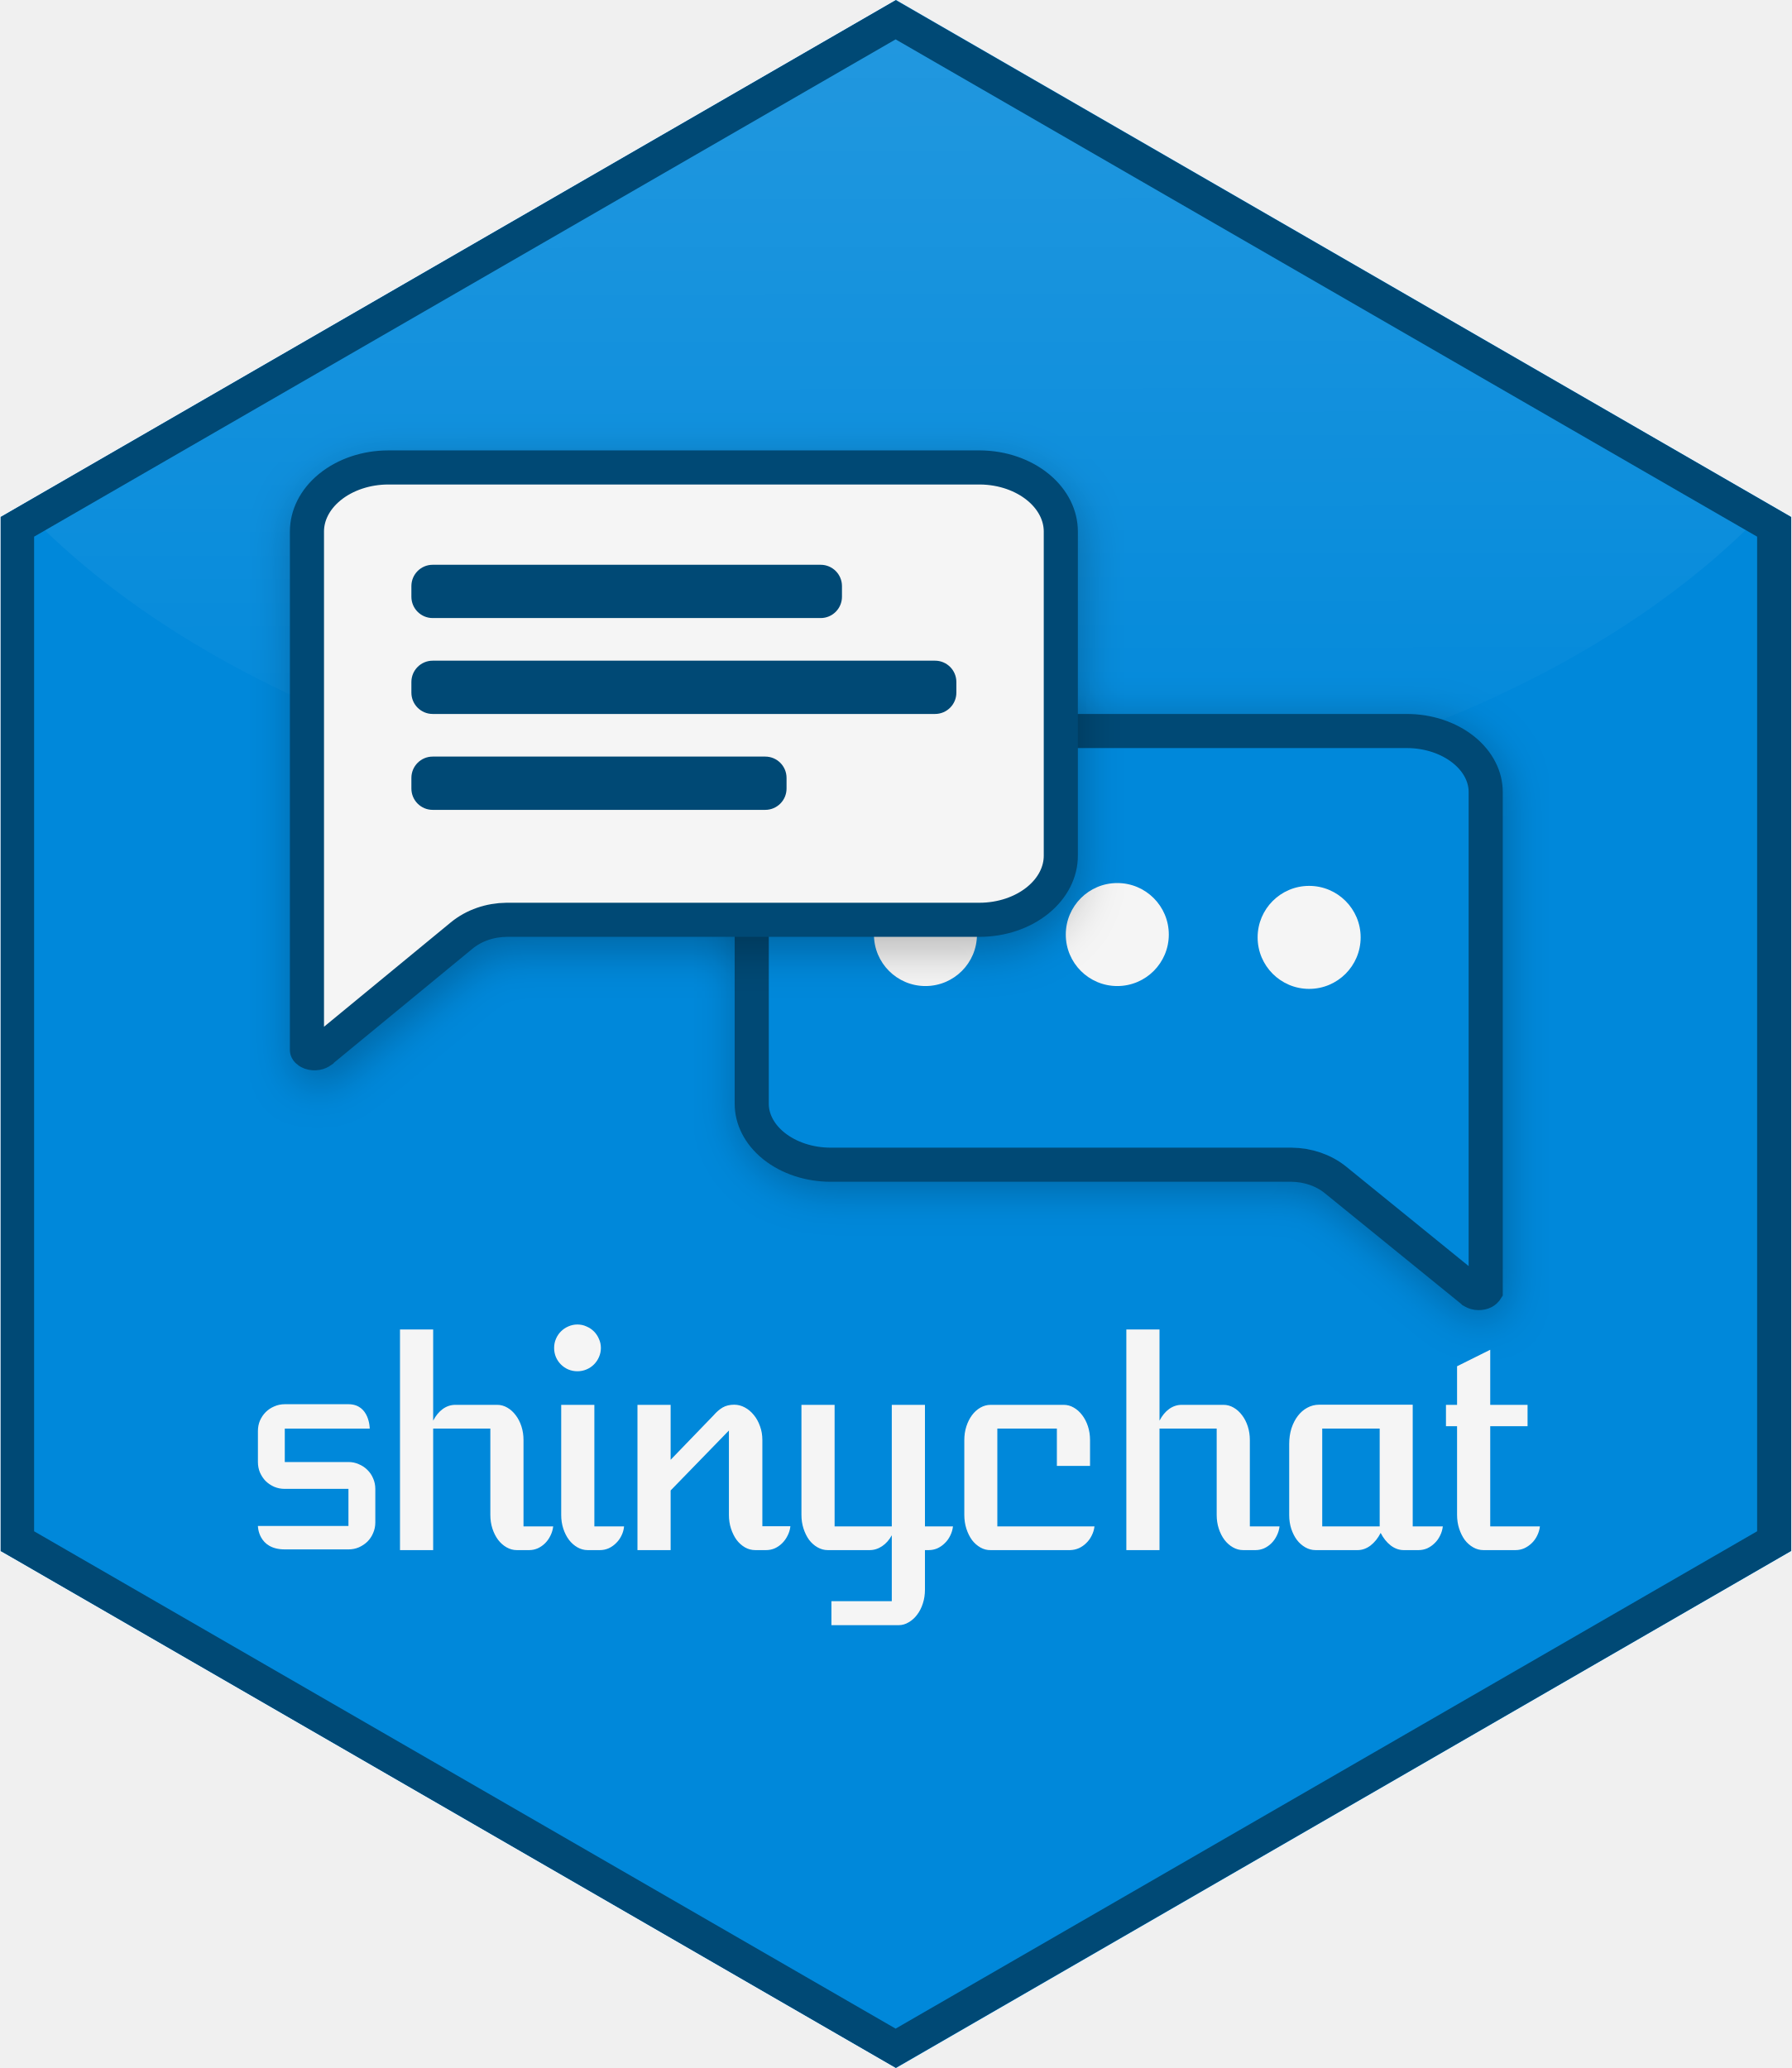
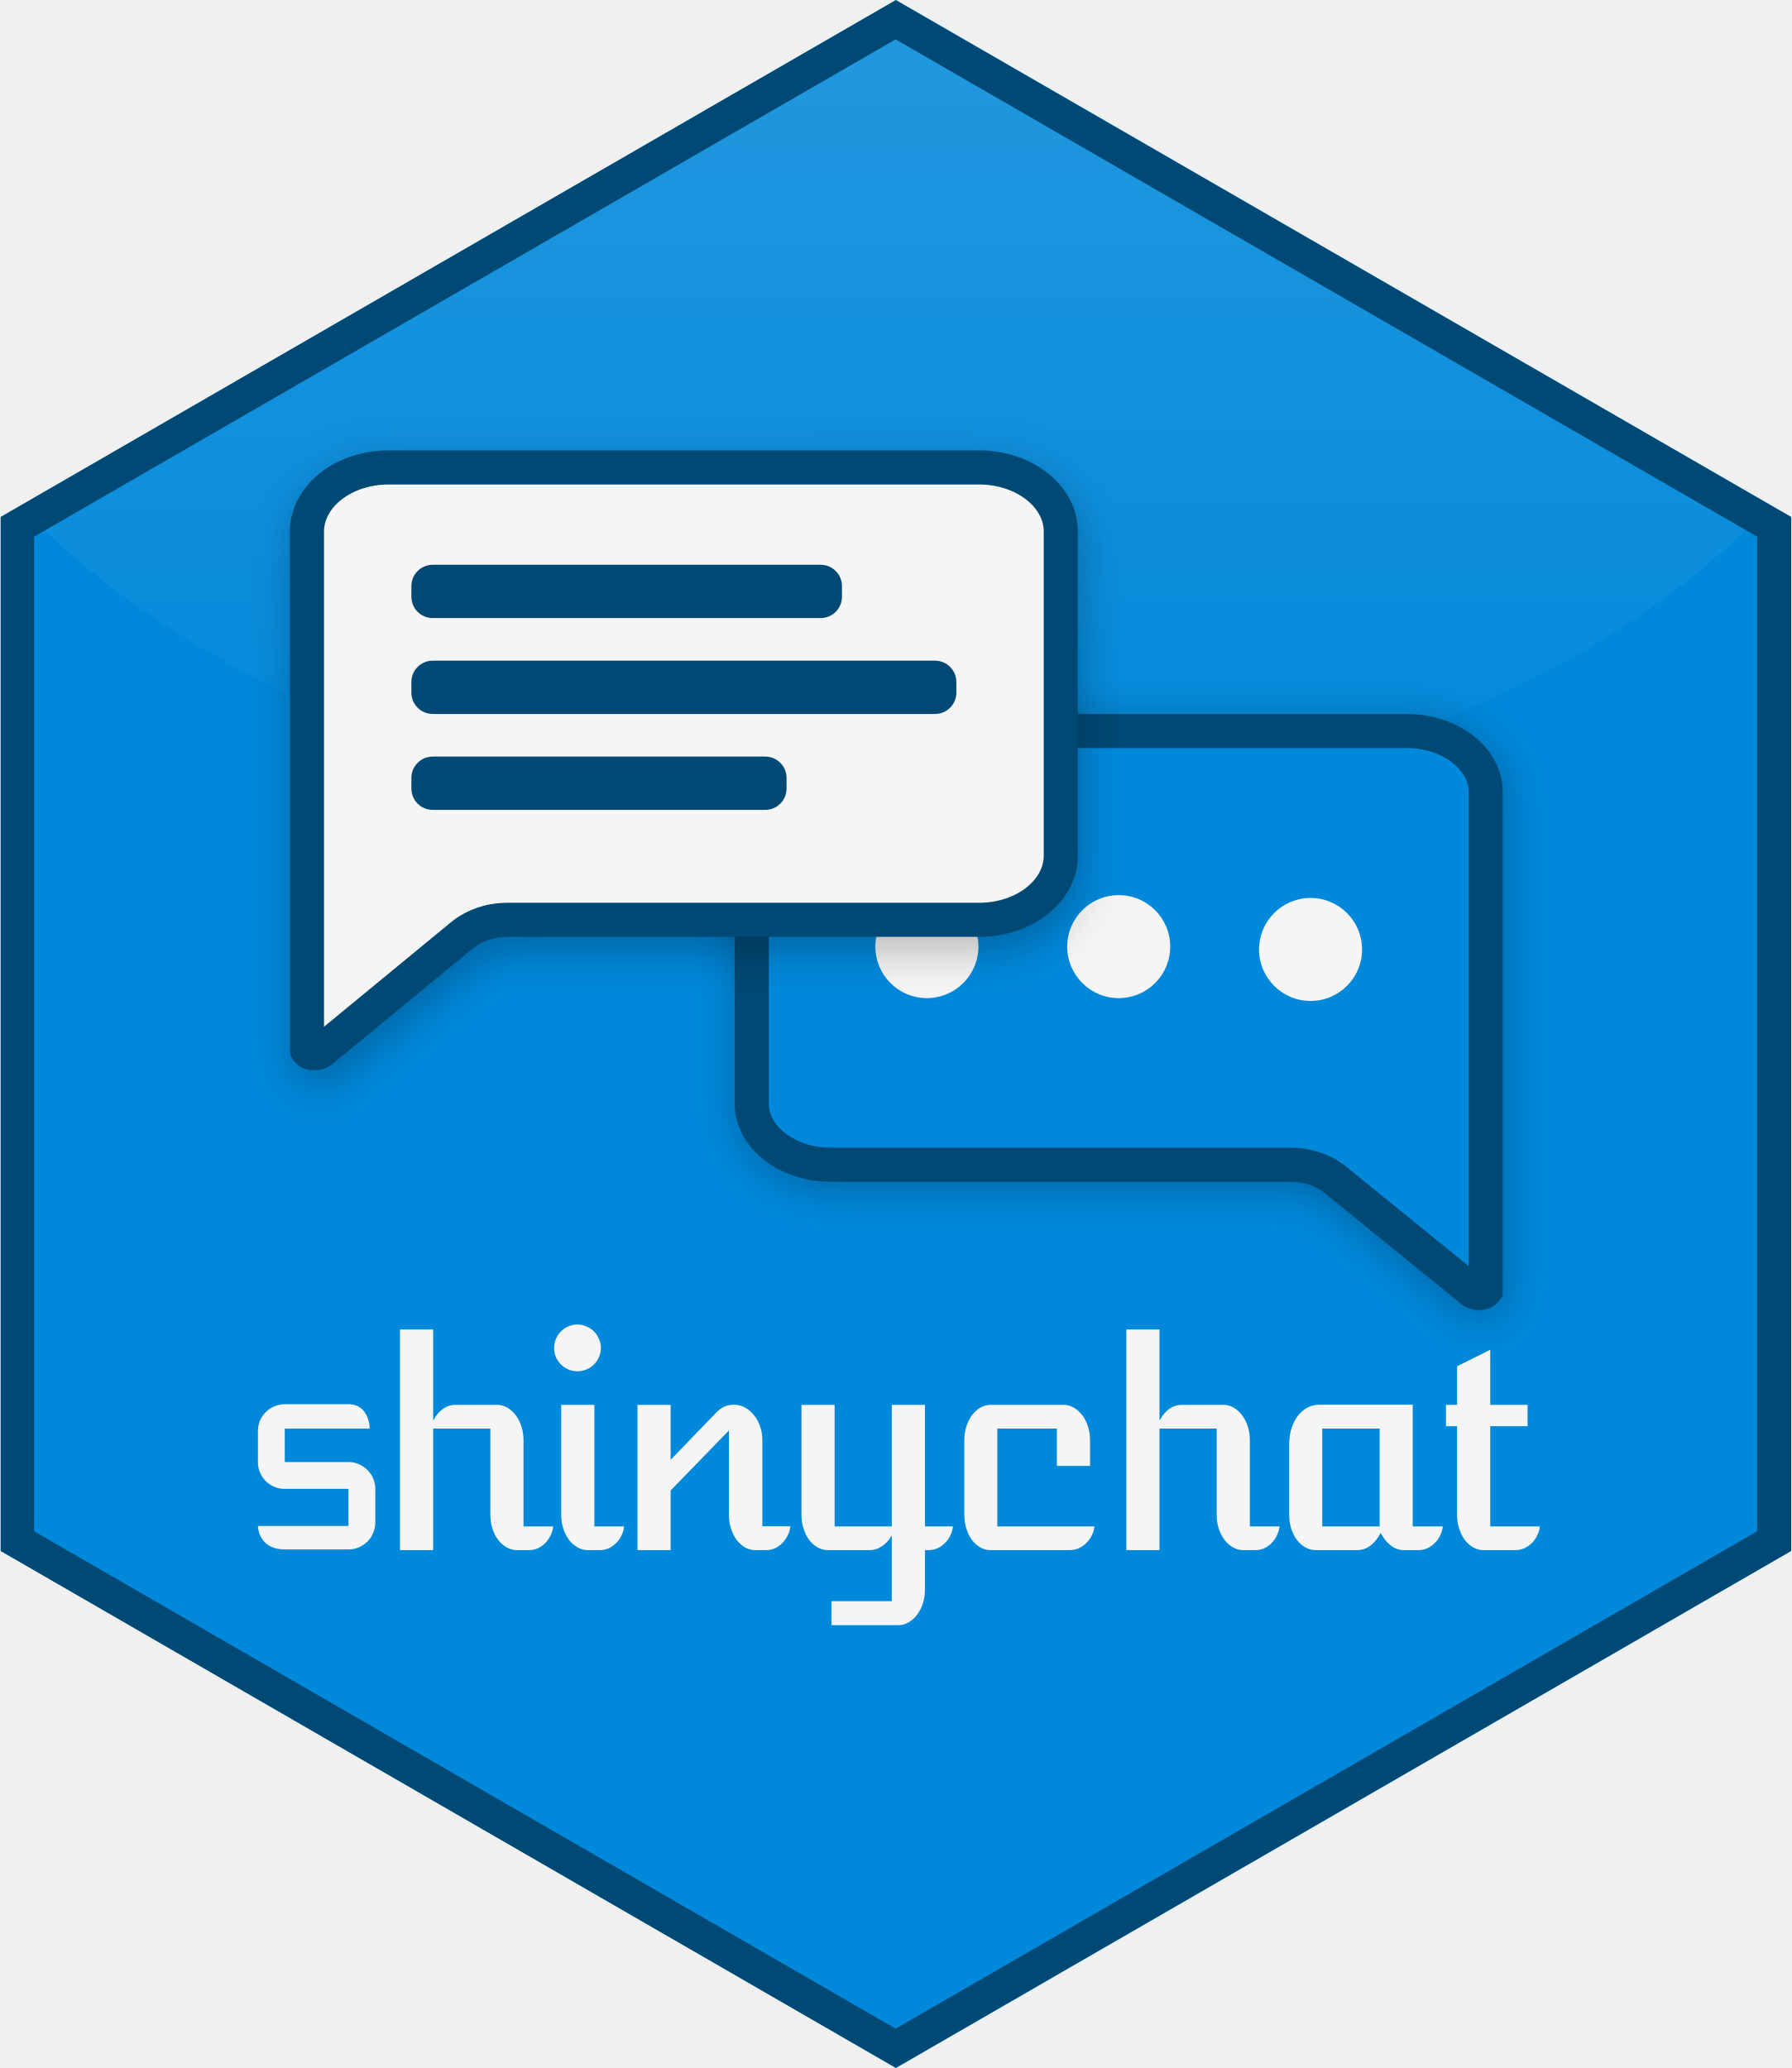
<svg xmlns="http://www.w3.org/2000/svg" width="2521" height="2911" viewBox="0 0 2521 2911" fill="none">
  <path d="M1261 2911L1244.2 2901.3L17.8 2192.9L1 2183.3V727.7L1261 0L2521 727.7V2183.2L2504.2 2192.9L1277.8 2901.3L1261 2911Z" fill="#0088DA" />
  <mask id="mask0_1_2" style="mask-type:luminance" maskUnits="userSpaceOnUse" x="1" y="0" width="2520" height="2911">
    <path d="M1261 2911L1244.2 2901.3L17.8 2192.9L1 2183.3V727.7L1261 0L2521 727.7V2183.2L2504.2 2192.9L1277.8 2901.3L1261 2911Z" fill="white" />
  </mask>
  <g mask="url(#mask0_1_2)">
    <path opacity="0.25" d="M1259.94 1155C1833.81 1155 2328.85 941.523 2556 633.701L1475.74 105.243L1260.44 0L1045.15 105.243L-36 634.128C191.404 941.843 685.815 1155 1259.94 1155Z" fill="url(#paint0_linear_1_2)" />
    <path d="M2497 741.557V2169.34L2492.2 2172.11L2492.19 2172.12L1265.31 2880.52L1260.5 2883.29L1255.69 2880.52H1255.69L28.808 2172.12L28.759 2172.09L28.71 2172.06L24 2169.37V741.557L1260.5 27.712L2497 741.557Z" stroke="#004975" stroke-width="48" />
    <g filter="url(#filter0_d_1_2)">
      <path d="M1169.12 1029H1979.88C2010.29 1029 2038.75 1038.7 2059.32 1054.99L2060.29 1055.77C2080.79 1072.43 2091 1093.81 2091 1114.75V1816.44C2090.98 1816.47 2090.96 1816.51 2090.93 1816.56L2090.77 1816.76C2090.27 1817.37 2089.07 1818.41 2086.93 1819.21L2086.48 1819.36C2084.23 1820.12 2081.58 1820.39 2078.96 1820.05L2078.44 1819.98C2075.65 1819.52 2073.63 1818.48 2072.46 1817.53L2072.44 1817.52L2072.43 1817.51L1879.68 1660.95H1879.68C1862.58 1647.06 1840.34 1639.74 1817.85 1639.51L1816.78 1639.5H1169.12C1138.71 1639.5 1110.25 1629.8 1089.68 1613.51L1088.71 1612.73C1068.21 1596.07 1058 1574.69 1058 1553.75V1114.75C1058 1094.14 1067.89 1073.09 1087.75 1056.56L1088.71 1055.77C1109.02 1039.27 1137.32 1029.31 1167.68 1029.01L1169.12 1029Z" fill="#0088DA" stroke="#004975" stroke-width="48" />
-       <circle cx="1842.5" cy="1319.5" r="72.5" fill="#F5F5F5" />
-       <circle cx="1572.5" cy="1315.5" r="72.5" fill="#F5F5F5" />
-       <circle cx="1302.5" cy="1315.5" r="72.5" fill="#F5F5F5" />
+       <circle cx="1844.5" cy="1336.5" r="72.5" fill="#F5F5F5" />
+       <circle cx="1574.5" cy="1332.5" r="72.5" fill="#F5F5F5" />
+       <circle cx="1304.5" cy="1332.5" r="72.5" fill="#F5F5F5" />
    </g>
    <g filter="url(#filter1_d_1_2)">
      <path d="M1378.38 658H546.625C515.374 658 486.082 668.099 464.86 685.139L463.856 685.955C442.692 703.379 432 725.896 432 748.125V1478.06C432.003 1478.07 432.006 1478.09 432.013 1478.1C432.038 1478.17 432.107 1478.34 432.274 1478.58L432.477 1478.85C433.102 1479.62 434.431 1480.75 436.686 1481.6L437.149 1481.77C439.679 1482.63 442.653 1482.89 445.554 1482.42H445.553C448.462 1481.94 450.619 1480.83 451.916 1479.76L451.928 1479.75L451.938 1479.74L649.686 1316.94H649.685C667.104 1302.6 689.82 1294.99 712.845 1294.76L713.941 1294.75H1378.38C1409.63 1294.75 1438.92 1284.65 1460.14 1267.61L1461.14 1266.79C1482.31 1249.37 1493 1226.85 1493 1204.62V748.125C1493 726.243 1482.64 704.083 1462.13 686.775L1461.14 685.955C1440.18 668.696 1411.05 658.328 1379.86 658.008L1378.38 658Z" fill="#F5F5F5" stroke="#004975" stroke-width="48" />
      <rect x="579" y="795" width="606" height="75" rx="30" fill="#004975" />
      <rect x="579" y="930" width="767" height="75" rx="30" fill="#004975" />
      <rect x="579" y="1065" width="528" height="75" rx="30" fill="#004975" />
    </g>
    <path d="M490.418 2148V2095.8H400.803C395.558 2095.8 390.633 2094.84 386.027 2092.92C381.422 2090.87 377.392 2088.19 373.938 2084.86C370.612 2081.41 367.925 2077.38 365.878 2072.77C363.959 2068.17 363 2063.24 363 2058V2014.44C363 2009.19 363.959 2004.27 365.878 1999.66C367.925 1995.05 370.612 1991.09 373.938 1987.76C377.392 1984.31 381.422 1981.62 386.027 1979.7C390.633 1977.66 395.558 1976.63 400.803 1976.63C400.803 1976.63 460.482 1976.63 490.418 1976.63C520.353 1976.63 520.354 2011 520.354 2011H400.803V2058H490.418C495.663 2058 500.524 2059.02 505.002 2061.07C509.607 2062.98 513.637 2065.67 517.091 2069.13C520.545 2072.45 523.232 2076.42 525.151 2081.02C527.198 2085.63 528.221 2090.55 528.221 2095.8V2143.2C528.221 2148.44 527.198 2153.37 525.151 2157.97C523.232 2162.58 520.545 2166.61 517.091 2170.06C513.637 2173.39 509.607 2176.07 505.002 2178.12C500.524 2180.04 495.663 2181 490.418 2181H400.803C363 2181 363 2148 363 2148H490.418Z" fill="#F5F5F5" />
    <path d="M562.964 1871.45H609.644V1999.77C613.29 1992.74 617.782 1987.27 623.121 1983.37C628.589 1979.46 634.514 1977.51 640.894 1977.51H699.683C704.761 1977.51 709.514 1978.81 713.941 1981.41C718.498 1984.02 722.47 1987.6 725.855 1992.16C729.24 1996.58 731.91 2001.79 733.863 2007.78C735.816 2013.77 736.792 2020.22 736.792 2027.12V2148.6H778.589C778.069 2153.16 776.766 2157.52 774.683 2161.69C772.73 2165.72 770.256 2169.24 767.261 2172.23C764.266 2175.23 760.816 2177.64 756.91 2179.46C753.003 2181.15 748.967 2182 744.8 2182H727.417C722.339 2182 717.522 2180.7 712.964 2178.09C708.407 2175.49 704.436 2171.97 701.05 2167.55C697.665 2162.99 694.996 2157.72 693.042 2151.73C691.089 2145.74 690.113 2139.29 690.113 2132.39V2010.91H609.644V2182H562.964V1871.45ZM812.691 1930.24C808.134 1930.24 803.837 1929.4 799.8 1927.7C795.894 1926.01 792.444 1923.67 789.449 1920.67C786.454 1917.68 784.11 1914.23 782.417 1910.32C780.725 1906.28 779.878 1901.99 779.878 1897.43C779.878 1892.87 780.725 1888.64 782.417 1884.73C784.11 1880.7 786.454 1877.18 789.449 1874.19C792.444 1871.19 795.894 1868.85 799.8 1867.16C803.837 1865.33 808.134 1864.42 812.691 1864.42C817.248 1864.42 821.48 1865.33 825.386 1867.16C829.423 1868.85 832.938 1871.19 835.933 1874.19C838.928 1877.18 841.272 1880.7 842.964 1884.73C844.787 1888.64 845.699 1892.87 845.699 1897.43C845.699 1901.99 844.787 1906.28 842.964 1910.32C841.272 1914.23 838.928 1917.68 835.933 1920.67C832.938 1923.67 829.423 1926.01 825.386 1927.7C821.35 1929.4 817.118 1930.24 812.691 1930.24ZM789.839 1977.51H836.519V2148.6H878.316C877.925 2153.16 876.688 2157.52 874.605 2161.69C872.652 2165.72 870.113 2169.24 866.988 2172.23C863.993 2175.23 860.542 2177.64 856.636 2179.46C852.73 2181.15 848.628 2182 844.332 2182H827.144C822.066 2182 817.248 2180.7 812.691 2178.09C808.134 2175.49 804.162 2171.97 800.777 2167.55C797.391 2162.99 794.722 2157.72 792.769 2151.73C790.816 2145.74 789.839 2139.29 789.839 2132.39V1977.51ZM897.183 1977.51H943.863V2054.85L1004.21 1992.35C1008.38 1987.53 1012.68 1983.82 1017.1 1981.22C1021.66 1978.61 1027.07 1977.31 1033.32 1977.31C1038.52 1977.31 1043.54 1978.61 1048.35 1981.22C1053.17 1983.82 1057.4 1987.4 1061.05 1991.96C1064.7 1996.39 1067.56 2001.6 1069.64 2007.59C1071.86 2013.58 1072.96 2020.02 1072.96 2026.92V2148.41H1112.42C1111.9 2153.09 1110.59 2157.46 1108.51 2161.49C1106.56 2165.53 1104.02 2169.11 1100.89 2172.23C1097.9 2175.23 1094.45 2177.64 1090.54 2179.46C1086.64 2181.15 1082.53 2182 1078.24 2182H1063C1057.8 2182 1052.91 2180.7 1048.35 2178.09C1043.93 2175.49 1040.02 2171.97 1036.64 2167.55C1033.38 2162.99 1030.78 2157.72 1028.82 2151.73C1026.87 2145.74 1025.89 2139.29 1025.89 2132.39V2013.64L943.863 2098.02V2182H897.183V1977.51ZM1127.96 1977.51H1174.64V2148.6H1255.11V1977.51H1301.79V2148.6H1341.25C1340.72 2153.16 1339.42 2157.52 1337.34 2161.69C1335.39 2165.72 1332.85 2169.24 1329.72 2172.23C1326.73 2175.23 1323.28 2177.64 1319.37 2179.46C1315.46 2181.15 1311.36 2182 1307.07 2182H1301.79V2237.66C1301.79 2244.57 1300.82 2251.01 1298.86 2257C1296.91 2263.12 1294.24 2268.39 1290.85 2272.82C1287.47 2277.38 1283.5 2280.96 1278.94 2283.56C1274.51 2286.3 1269.76 2287.66 1264.68 2287.66H1170.15V2253.88H1255.11V2161.1C1251.6 2167.61 1247.04 2172.76 1241.44 2176.53C1235.97 2180.18 1230.11 2182 1223.86 2182H1165.07C1160 2182 1155.18 2180.7 1150.62 2178.09C1146.06 2175.49 1142.09 2171.97 1138.71 2167.55C1135.45 2162.99 1132.85 2157.72 1130.89 2151.73C1128.94 2145.74 1127.96 2139.29 1127.96 2132.39V1977.51ZM1357.18 2027.12C1357.18 2020.22 1358.16 2013.77 1360.11 2007.78C1362.07 2001.79 1364.67 1996.58 1367.93 1992.16C1371.31 1987.6 1375.28 1984.02 1379.84 1981.41C1384.4 1978.81 1389.21 1977.51 1394.29 1977.51H1497.03C1502.1 1977.51 1506.86 1978.81 1511.28 1981.41C1515.84 1984.02 1519.81 1987.6 1523.2 1992.16C1526.58 1996.58 1529.25 2001.79 1531.21 2007.78C1533.16 2013.77 1534.14 2020.22 1534.14 2027.12V2063.45H1487.46V2010.91H1403.67V2148.6H1540.39C1539.87 2153.16 1538.56 2157.46 1536.48 2161.49C1534.53 2165.53 1531.99 2169.04 1528.86 2172.04C1525.87 2175.03 1522.42 2177.44 1518.51 2179.27C1514.6 2180.96 1510.5 2181.87 1506.21 2182H1394.29C1389.21 2182.13 1384.4 2180.89 1379.84 2178.29C1375.28 2175.68 1371.31 2172.17 1367.93 2167.74C1364.67 2163.18 1362.07 2157.91 1360.11 2151.92C1358.16 2145.8 1357.18 2139.29 1357.18 2132.39V2027.12ZM1585.23 1871.45H1631.91V1999.77C1635.56 1992.74 1640.05 1987.27 1645.39 1983.37C1650.85 1979.46 1656.78 1977.51 1663.16 1977.51H1721.95C1727.03 1977.51 1731.78 1978.81 1736.21 1981.41C1740.76 1984.02 1744.74 1987.6 1748.12 1992.16C1751.51 1996.58 1754.18 2001.79 1756.13 2007.78C1758.08 2013.77 1759.06 2020.22 1759.06 2027.12V2148.6H1800.85C1800.33 2153.16 1799.03 2157.52 1796.95 2161.69C1795 2165.72 1792.52 2169.24 1789.53 2172.23C1786.53 2175.23 1783.08 2177.64 1779.18 2179.46C1775.27 2181.15 1771.23 2182 1767.07 2182H1749.68C1744.6 2182 1739.79 2180.7 1735.23 2178.09C1730.67 2175.49 1726.7 2171.97 1723.32 2167.55C1719.93 2162.99 1717.26 2157.72 1715.31 2151.73C1713.35 2145.74 1712.38 2139.29 1712.38 2132.39V2010.91H1631.91V2182H1585.23V1871.45ZM1814.45 2032.59C1814.45 2024.77 1815.49 2017.48 1817.57 2010.71C1819.79 2003.94 1822.78 1998.08 1826.56 1993.13C1830.33 1988.18 1834.76 1984.34 1839.84 1981.61C1845.05 1978.74 1850.65 1977.31 1856.64 1977.31H1988.28V2148.6H2030.66C2030.14 2153.16 2028.84 2157.52 2026.75 2161.69C2024.8 2165.72 2022.26 2169.24 2019.14 2172.23C2016.14 2175.23 2012.69 2177.64 2008.78 2179.46C2004.88 2181.15 2000.78 2182 1996.48 2182H1975.58C1969.2 2182 1963.15 2179.85 1957.42 2175.55C1951.69 2171.13 1946.94 2165.2 1943.16 2157.78C1939.38 2165.2 1934.63 2171.13 1928.9 2175.55C1923.17 2179.85 1917.12 2182 1910.74 2182H1851.56C1846.48 2182 1841.66 2180.7 1837.1 2178.09C1832.55 2175.49 1828.58 2171.97 1825.19 2167.55C1821.94 2163.12 1819.33 2157.98 1817.38 2152.12C1815.43 2146.13 1814.45 2139.75 1814.45 2132.98V2032.59ZM1941.79 2148.6V2010.91H1860.93V2148.6H1941.79ZM2050.7 2007.59H2035.07V1977.51H2050.7V1923.21L2097.38 1899.97V1977.51H2149.92V2007.59H2097.38V2148.6H2167.3C2166.78 2153.16 2165.48 2157.52 2163.39 2161.69C2161.44 2165.72 2158.9 2169.24 2155.78 2172.23C2152.65 2175.23 2149.14 2177.64 2145.23 2179.46C2141.32 2181.15 2137.22 2182 2132.93 2182H2087.81C2082.73 2182 2077.91 2180.7 2073.35 2178.09C2068.8 2175.49 2064.83 2171.97 2061.44 2167.55C2058.19 2162.99 2055.58 2157.72 2053.63 2151.73C2051.68 2145.74 2050.7 2139.29 2050.7 2132.39V2007.59Z" fill="#F5F5F5" />
  </g>
  <defs>
    <filter id="filter0_d_1_2" x="978" y="955" width="1201" height="998" filterUnits="userSpaceOnUse" color-interpolation-filters="sRGB">
      <feFlood flood-opacity="0" result="BackgroundImageFix" />
      <feColorMatrix in="SourceAlpha" type="matrix" values="0 0 0 0 0 0 0 0 0 0 0 0 0 0 0 0 0 0 127 0" result="hardAlpha" />
      <feOffset dx="4" dy="10" />
      <feGaussianBlur stdDeviation="30" />
      <feColorMatrix type="matrix" values="0 0 0 0 0 0 0 0 0 0 0 0 0 0 0 0 0 0 0.25 0" />
      <feBlend mode="normal" in2="BackgroundImageFix" result="effect1_dropShadow_1_2" />
      <feBlend mode="normal" in="SourceGraphic" in2="effect1_dropShadow_1_2" result="shape" />
    </filter>
    <filter id="filter1_d_1_2" x="352" y="594" width="1229" height="1033" filterUnits="userSpaceOnUse" color-interpolation-filters="sRGB">
      <feFlood flood-opacity="0" result="BackgroundImageFix" />
      <feColorMatrix in="SourceAlpha" type="matrix" values="0 0 0 0 0 0 0 0 0 0 0 0 0 0 0 0 0 0 127 0" result="hardAlpha" />
      <feOffset dx="4" dy="20" />
      <feGaussianBlur stdDeviation="30" />
      <feColorMatrix type="matrix" values="0 0 0 0 0 0 0 0 0 0 0 0 0 0 0 0 0 0 0.25 0" />
      <feBlend mode="normal" in2="BackgroundImageFix" result="effect1_dropShadow_1_2" />
      <feBlend mode="normal" in="SourceGraphic" in2="effect1_dropShadow_1_2" result="shape" />
    </filter>
    <linearGradient id="paint0_linear_1_2" x1="1255.84" y1="-622.753" x2="1260.07" y2="1157.82" gradientUnits="userSpaceOnUse">
      <stop stop-color="white" stop-opacity="0.83" />
      <stop offset="0.56" stop-color="white" stop-opacity="0.37" />
      <stop offset="1" stop-color="white" stop-opacity="0" />
    </linearGradient>
  </defs>
</svg>
